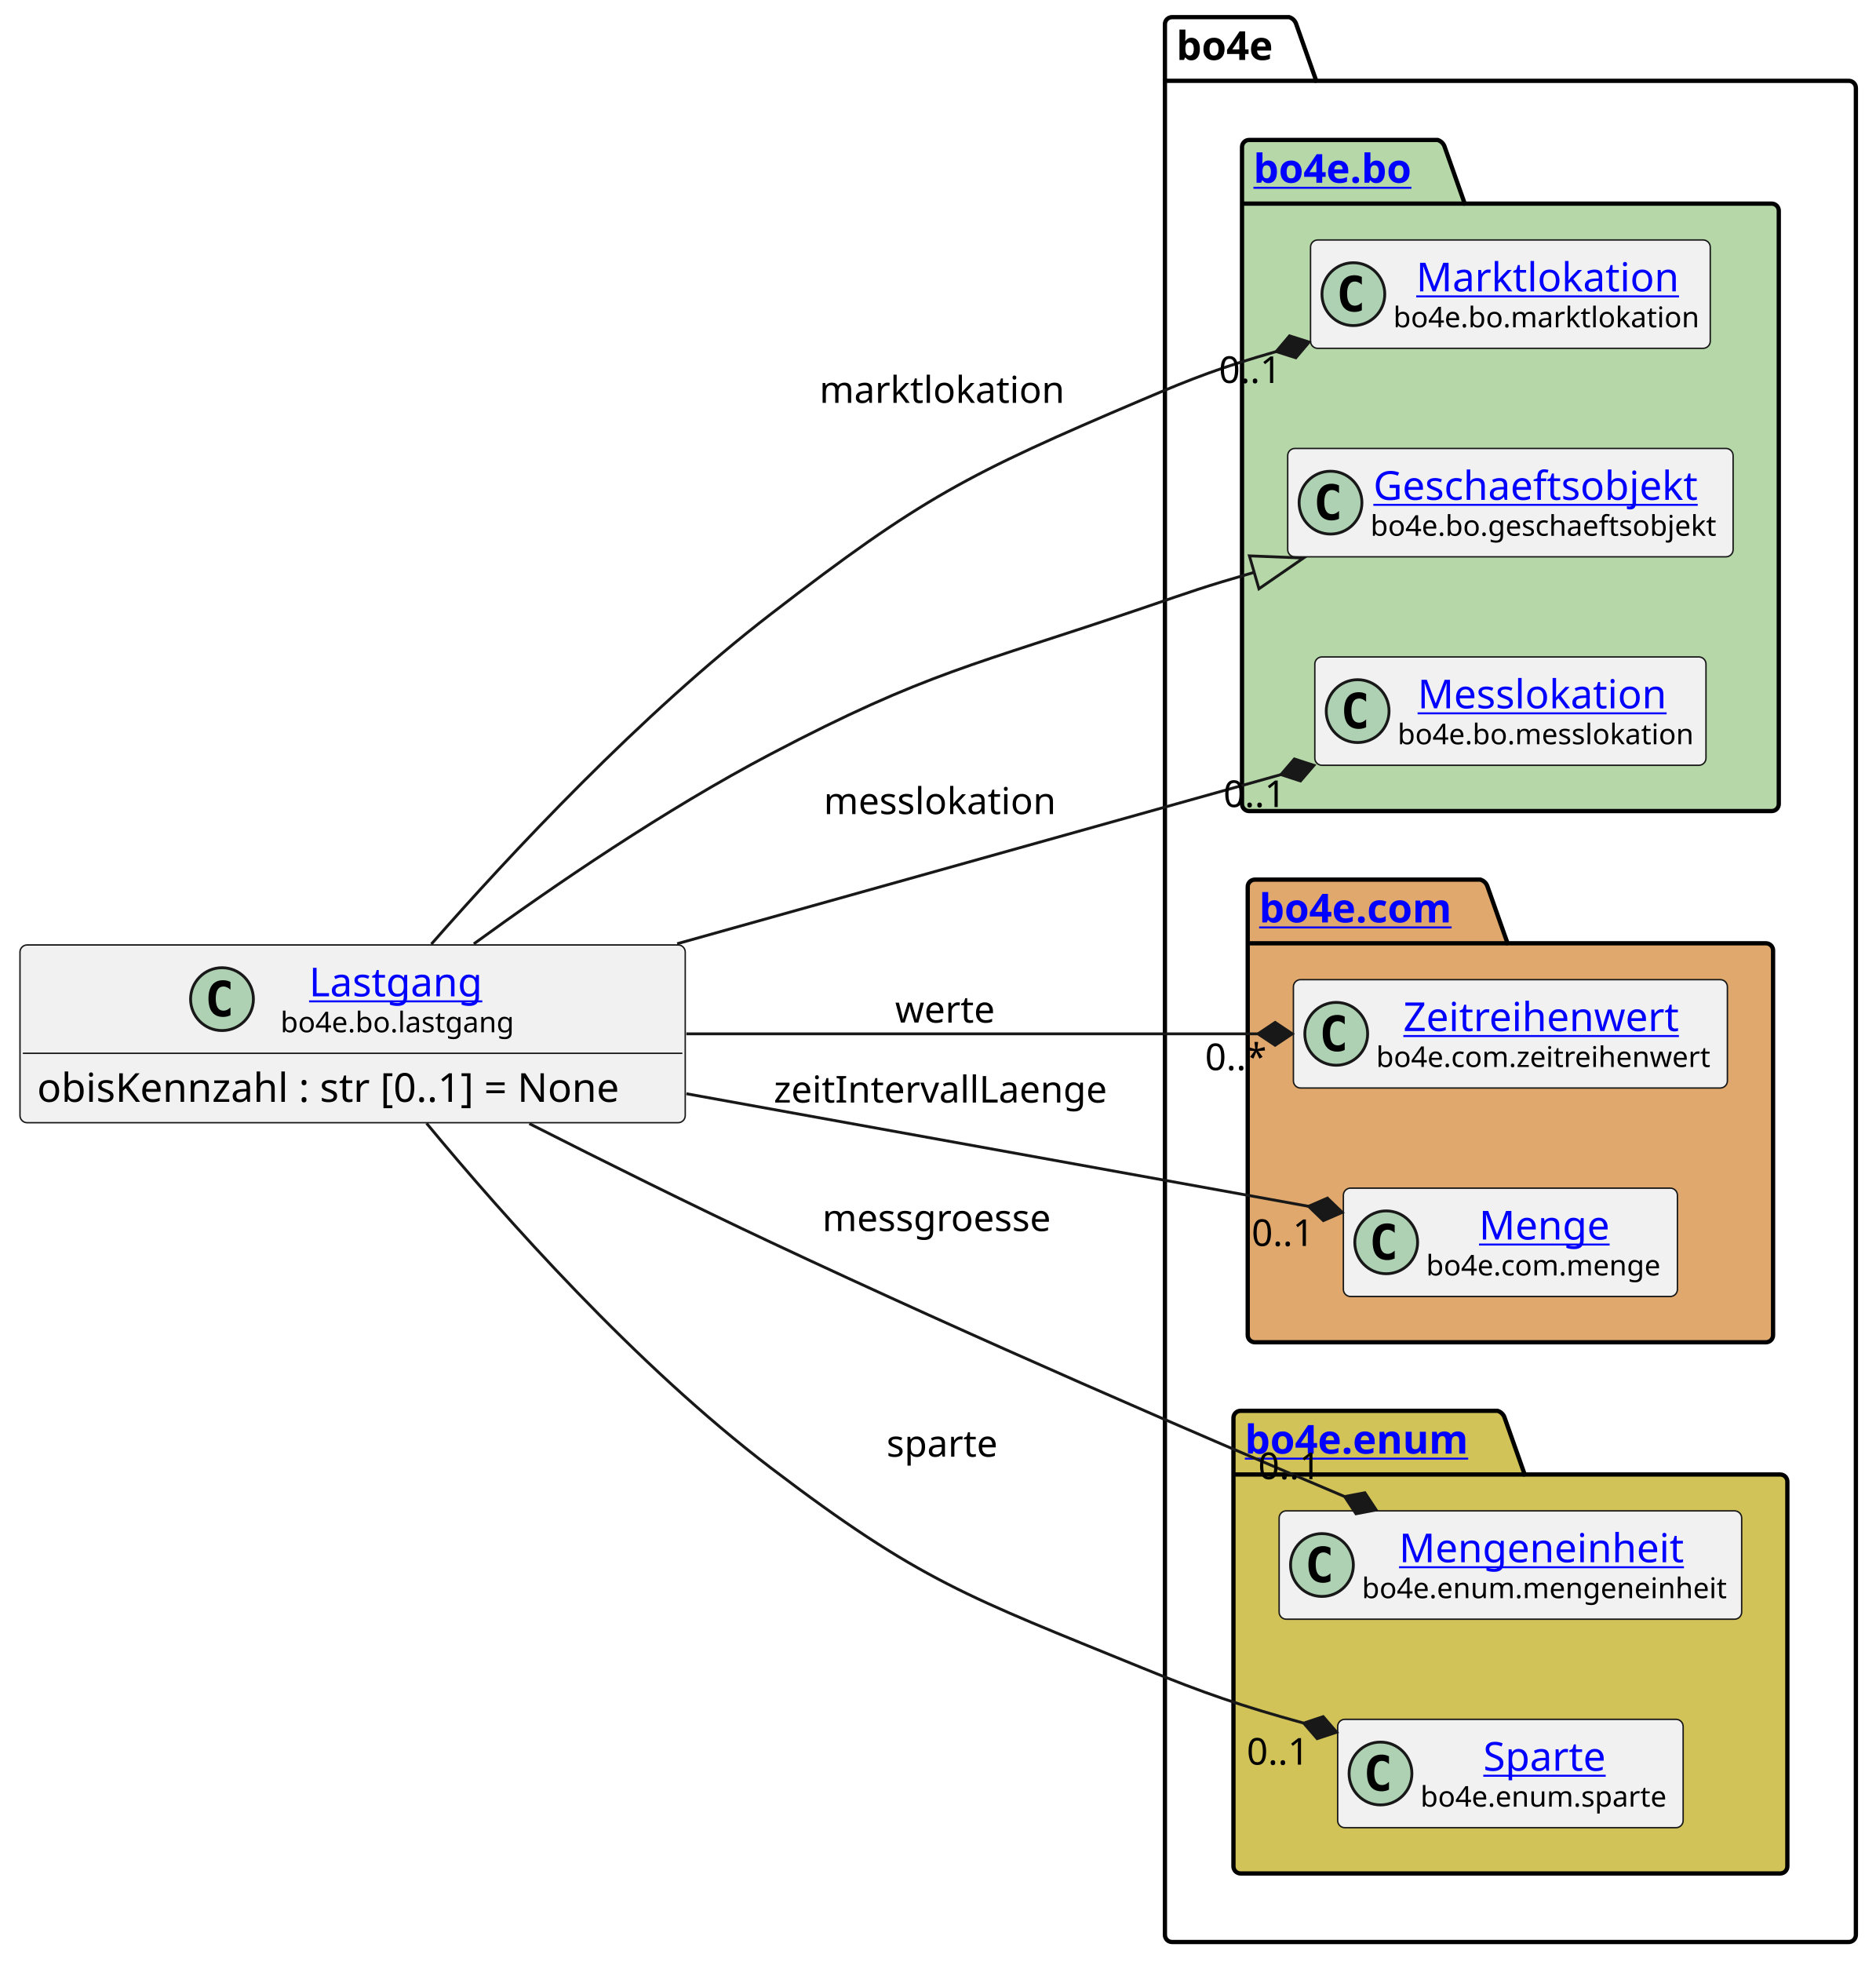
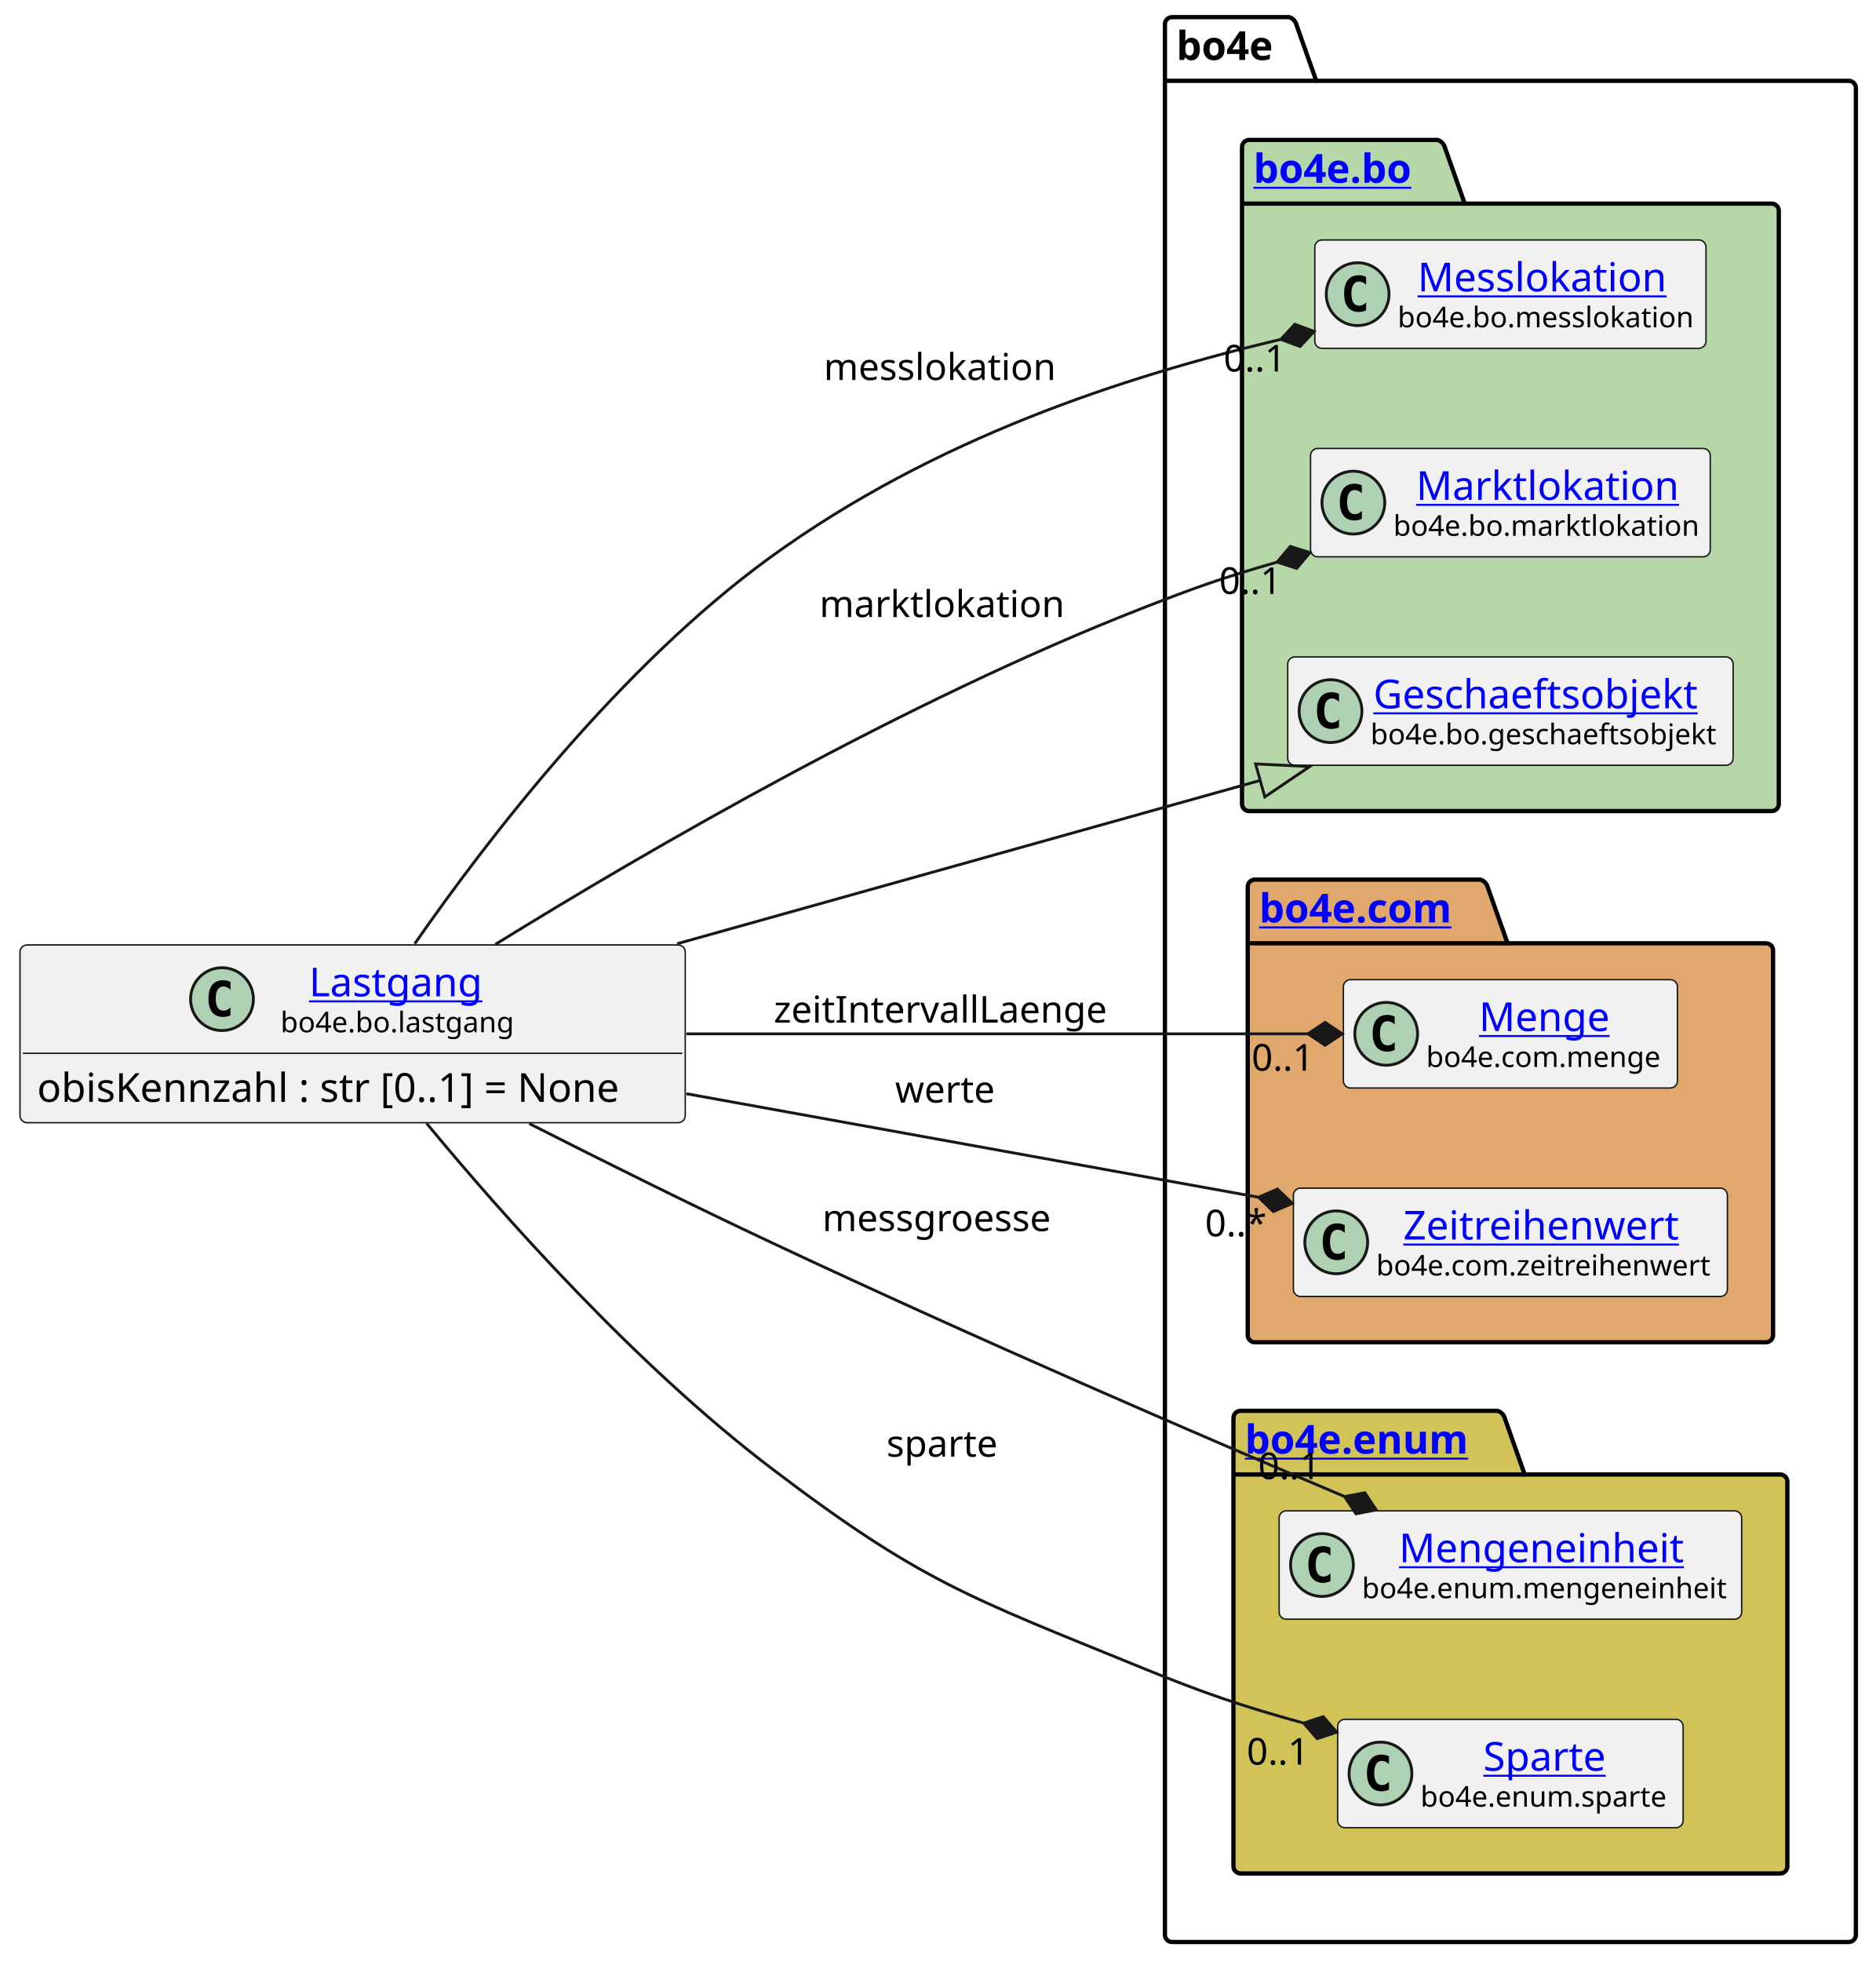
<svg xmlns="http://www.w3.org/2000/svg" xmlns:xlink="http://www.w3.org/1999/xlink" contentStyleType="text/css" height="687px" preserveAspectRatio="none" style="width:657px;height:687px;background:#FFFFFF;" version="1.1" viewBox="0 0 657 687" width="657px" zoomAndPan="magnify">
  <defs />
  <g>
    <g id="cluster_bo4e">
      <path d="M410.5,6 L451.5,6 A3.75,3.75 0 0 1 454,8.5 L461,28.297 L647.5,28.297 A2.5,2.5 0 0 1 650,30.797 L650,677.5 A2.5,2.5 0 0 1 647.5,680 L410.5,680 A2.5,2.5 0 0 1 408,677.5 L408,8.5 A2.5,2.5 0 0 1 410.5,6 " fill="none" style="stroke:#000000;stroke-width:1.5;" />
      <line style="stroke:#000000;stroke-width:1.5;" x1="408" x2="461" y1="28.297" y2="28.297" />
      <text fill="#000000" font-family="sans-serif" font-size="14" font-weight="bold" lengthAdjust="spacing" textLength="40" x="412" y="20.995">bo4e</text>
    </g>
    <g id="cluster_bo">
      <path d="M437.5,49 L503.5,49 A3.75,3.75 0 0 1 506,51.5 L513,71.297 L620.5,71.297 A2.5,2.5 0 0 1 623,73.797 L623,281.5 A2.5,2.5 0 0 1 620.5,284 L437.5,284 A2.5,2.5 0 0 1 435,281.5 L435,51.5 A2.5,2.5 0 0 1 437.5,49 " fill="#B6D7A8" style="stroke:#000000;stroke-width:1.5;" />
      <line style="stroke:#000000;stroke-width:1.5;" x1="435" x2="513" y1="71.297" y2="71.297" />
      <a href="https://bo4e.github.io/BO4E-python/latest/api/bo4e.bo.html" target="_top" title="https://bo4e.github.io/BO4E-python/latest/api/bo4e.bo.html" xlink:actuate="onRequest" xlink:href="https://bo4e.github.io/BO4E-python/latest/api/bo4e.bo.html" xlink:show="new" xlink:title="https://bo4e.github.io/BO4E-python/latest/api/bo4e.bo.html" xlink:type="simple">
        <text fill="#0000FF" font-family="sans-serif" font-size="14" font-weight="bold" lengthAdjust="spacing" text-decoration="underline" textLength="65" x="439" y="63.995">bo4e.bo</text>
      </a>
    </g>
    <g id="cluster_com">
      <path d="M439.5,308 L518.5,308 A3.75,3.75 0 0 1 521,310.5 L528,330.297 L618.5,330.297 A2.5,2.5 0 0 1 621,332.797 L621,467.5 A2.5,2.5 0 0 1 618.5,470 L439.5,470 A2.5,2.5 0 0 1 437,467.5 L437,310.5 A2.5,2.5 0 0 1 439.5,308 " fill="#E0A86C" style="stroke:#000000;stroke-width:1.5;" />
      <line style="stroke:#000000;stroke-width:1.5;" x1="437" x2="528" y1="330.297" y2="330.297" />
      <a href="https://bo4e.github.io/BO4E-python/latest/api/bo4e.com.html" target="_top" title="https://bo4e.github.io/BO4E-python/latest/api/bo4e.com.html" xlink:actuate="onRequest" xlink:href="https://bo4e.github.io/BO4E-python/latest/api/bo4e.com.html" xlink:show="new" xlink:title="https://bo4e.github.io/BO4E-python/latest/api/bo4e.com.html" xlink:type="simple">
        <text fill="#0000FF" font-family="sans-serif" font-size="14" font-weight="bold" lengthAdjust="spacing" text-decoration="underline" textLength="78" x="441" y="322.995">bo4e.com</text>
      </a>
    </g>
    <g id="cluster_enum">
      <path d="M434.5,494 L524.5,494 A3.75,3.75 0 0 1 527,496.5 L534,516.297 L623.5,516.297 A2.5,2.5 0 0 1 626,518.797 L626,653.5 A2.5,2.5 0 0 1 623.5,656 L434.5,656 A2.5,2.5 0 0 1 432,653.5 L432,496.5 A2.5,2.5 0 0 1 434.5,494 " fill="#D1C358" style="stroke:#000000;stroke-width:1.5;" />
      <line style="stroke:#000000;stroke-width:1.5;" x1="432" x2="534" y1="516.297" y2="516.297" />
      <a href="https://bo4e.github.io/BO4E-python/latest/api/bo4e.enum.html" target="_top" title="https://bo4e.github.io/BO4E-python/latest/api/bo4e.enum.html" xlink:actuate="onRequest" xlink:href="https://bo4e.github.io/BO4E-python/latest/api/bo4e.enum.html" xlink:show="new" xlink:title="https://bo4e.github.io/BO4E-python/latest/api/bo4e.enum.html" xlink:type="simple">
        <text fill="#0000FF" font-family="sans-serif" font-size="14" font-weight="bold" lengthAdjust="spacing" text-decoration="underline" textLength="89" x="436" y="508.995">bo4e.enum</text>
      </a>
    </g>
+     <g id="elem_Messlokation">
+       <rect codeLine="8" fill="#F1F1F1" height="37.938" id="Messlokation" rx="2.5" ry="2.5" style="stroke:#181818;stroke-width:0.5;" width="137" x="460.5" y="84.03" />
+       <ellipse cx="475.5" cy="102.999" fill="#ADD1B2" rx="11" ry="11" style="stroke:#181818;stroke-width:1.0;" />
+       <path d="M478.469,108.639 Q477.891,108.936 477.25,109.077 Q476.609,109.233 475.906,109.233 Q473.406,109.233 472.078,107.593 Q470.766,105.936 470.766,102.811 Q470.766,99.686 472.078,98.03 Q473.406,96.374 475.906,96.374 Q476.609,96.374 477.25,96.53 Q477.906,96.686 478.469,96.983 L478.469,99.702 Q477.844,99.124 477.25,98.858 Q476.656,98.577 476.031,98.577 Q474.688,98.577 474,99.655 Q473.312,100.718 473.312,102.811 Q473.312,104.905 474,105.983 Q474.688,107.046 476.031,107.046 Q476.656,107.046 477.25,106.78 Q477.844,106.499 478.469,105.921 L478.469,108.639 Z " fill="#000000" />
+       <a href="https://bo4e.github.io/BO4E-python/latest/api/bo4e.bo.html#bo4e.bo.messlokation.Messlokation" target="_top" title="https://bo4e.github.io/BO4E-python/latest/api/bo4e.bo.html#bo4e.bo.messlokation.Messlokation" xlink:actuate="onRequest" xlink:href="https://bo4e.github.io/BO4E-python/latest/api/bo4e.bo.html#bo4e.bo.messlokation.Messlokation" xlink:show="new" xlink:title="https://bo4e.github.io/BO4E-python/latest/api/bo4e.bo.html#bo4e.bo.messlokation.Messlokation" xlink:type="simple">
+         <text fill="#0000FF" font-family="sans-serif" font-size="14" lengthAdjust="spacing" text-decoration="underline" textLength="91" x="496.5" y="102.025">Messlokation</text>
+       </a>
+       <text fill="#000000" font-family="sans-serif" font-size="10" lengthAdjust="spacing" textLength="105" x="489.5" y="114.609">bo4e.bo.messlokation</text>
+     </g>
    <g id="elem_Marktlokation">
-       <rect codeLine="8" fill="#F1F1F1" height="37.938" id="Marktlokation" rx="2.5" ry="2.5" style="stroke:#181818;stroke-width:0.5;" width="140" x="459" y="84.03" />
-       <ellipse cx="474" cy="102.999" fill="#ADD1B2" rx="11" ry="11" style="stroke:#181818;stroke-width:1.0;" />
-       <path d="M476.969,108.639 Q476.391,108.936 475.75,109.077 Q475.109,109.233 474.406,109.233 Q471.906,109.233 470.578,107.593 Q469.266,105.936 469.266,102.811 Q469.266,99.686 470.578,98.03 Q471.906,96.374 474.406,96.374 Q475.109,96.374 475.75,96.53 Q476.406,96.686 476.969,96.983 L476.969,99.702 Q476.344,99.124 475.75,98.858 Q475.156,98.577 474.531,98.577 Q473.188,98.577 472.5,99.655 Q471.812,100.718 471.812,102.811 Q471.812,104.905 472.5,105.983 Q473.188,107.046 474.531,107.046 Q475.156,107.046 475.75,106.78 Q476.344,106.499 476.969,105.921 L476.969,108.639 Z " fill="#000000" />
+       <rect codeLine="9" fill="#F1F1F1" height="37.938" id="Marktlokation" rx="2.5" ry="2.5" style="stroke:#181818;stroke-width:0.5;" width="140" x="459" y="157.03" />
+       <ellipse cx="474" cy="175.999" fill="#ADD1B2" rx="11" ry="11" style="stroke:#181818;stroke-width:1.0;" />
+       <path d="M476.969,181.639 Q476.391,181.936 475.75,182.077 Q475.109,182.233 474.406,182.233 Q471.906,182.233 470.578,180.593 Q469.266,178.936 469.266,175.811 Q469.266,172.686 470.578,171.03 Q471.906,169.374 474.406,169.374 Q475.109,169.374 475.75,169.53 Q476.406,169.686 476.969,169.983 L476.969,172.702 Q476.344,172.124 475.75,171.858 Q475.156,171.577 474.531,171.577 Q473.188,171.577 472.5,172.655 Q471.812,173.718 471.812,175.811 Q471.812,177.905 472.5,178.983 Q473.188,180.046 474.531,180.046 Q475.156,180.046 475.75,179.78 Q476.344,179.499 476.969,178.921 L476.969,181.639 Z " fill="#000000" />
      <a href="https://bo4e.github.io/BO4E-python/latest/api/bo4e.bo.html#bo4e.bo.marktlokation.Marktlokation" target="_top" title="https://bo4e.github.io/BO4E-python/latest/api/bo4e.bo.html#bo4e.bo.marktlokation.Marktlokation" xlink:actuate="onRequest" xlink:href="https://bo4e.github.io/BO4E-python/latest/api/bo4e.bo.html#bo4e.bo.marktlokation.Marktlokation" xlink:show="new" xlink:title="https://bo4e.github.io/BO4E-python/latest/api/bo4e.bo.html#bo4e.bo.marktlokation.Marktlokation" xlink:type="simple">
-         <text fill="#0000FF" font-family="sans-serif" font-size="14" lengthAdjust="spacing" text-decoration="underline" textLength="92" x="496" y="102.025">Marktlokation</text>
+         <text fill="#0000FF" font-family="sans-serif" font-size="14" lengthAdjust="spacing" text-decoration="underline" textLength="92" x="496" y="175.025">Marktlokation</text>
      </a>
-       <text fill="#000000" font-family="sans-serif" font-size="10" lengthAdjust="spacing" textLength="108" x="488" y="114.609">bo4e.bo.marktlokation</text>
+       <text fill="#000000" font-family="sans-serif" font-size="10" lengthAdjust="spacing" textLength="108" x="488" y="187.609">bo4e.bo.marktlokation</text>
    </g>
    <g id="elem_Geschaeftsobjekt">
-       <rect codeLine="9" fill="#F1F1F1" height="37.938" id="Geschaeftsobjekt" rx="2.5" ry="2.5" style="stroke:#181818;stroke-width:0.5;" width="156" x="451" y="157.03" />
-       <ellipse cx="466" cy="175.999" fill="#ADD1B2" rx="11" ry="11" style="stroke:#181818;stroke-width:1.0;" />
-       <path d="M468.969,181.639 Q468.391,181.936 467.75,182.077 Q467.109,182.233 466.406,182.233 Q463.906,182.233 462.578,180.593 Q461.266,178.936 461.266,175.811 Q461.266,172.686 462.578,171.03 Q463.906,169.374 466.406,169.374 Q467.109,169.374 467.75,169.53 Q468.406,169.686 468.969,169.983 L468.969,172.702 Q468.344,172.124 467.75,171.858 Q467.156,171.577 466.531,171.577 Q465.188,171.577 464.5,172.655 Q463.812,173.718 463.812,175.811 Q463.812,177.905 464.5,178.983 Q465.188,180.046 466.531,180.046 Q467.156,180.046 467.75,179.78 Q468.344,179.499 468.969,178.921 L468.969,181.639 Z " fill="#000000" />
+       <rect codeLine="10" fill="#F1F1F1" height="37.938" id="Geschaeftsobjekt" rx="2.5" ry="2.5" style="stroke:#181818;stroke-width:0.5;" width="156" x="451" y="230.03" />
+       <ellipse cx="466" cy="248.999" fill="#ADD1B2" rx="11" ry="11" style="stroke:#181818;stroke-width:1.0;" />
+       <path d="M468.969,254.639 Q468.391,254.936 467.75,255.077 Q467.109,255.233 466.406,255.233 Q463.906,255.233 462.578,253.593 Q461.266,251.936 461.266,248.811 Q461.266,245.686 462.578,244.03 Q463.906,242.374 466.406,242.374 Q467.109,242.374 467.75,242.53 Q468.406,242.686 468.969,242.983 L468.969,245.702 Q468.344,245.124 467.75,244.858 Q467.156,244.577 466.531,244.577 Q465.188,244.577 464.5,245.655 Q463.812,246.718 463.812,248.811 Q463.812,250.905 464.5,251.983 Q465.188,253.046 466.531,253.046 Q467.156,253.046 467.75,252.78 Q468.344,252.499 468.969,251.921 L468.969,254.639 Z " fill="#000000" />
      <a href="https://bo4e.github.io/BO4E-python/latest/api/bo4e.bo.html#bo4e.bo.geschaeftsobjekt.Geschaeftsobjekt" target="_top" title="https://bo4e.github.io/BO4E-python/latest/api/bo4e.bo.html#bo4e.bo.geschaeftsobjekt.Geschaeftsobjekt" xlink:actuate="onRequest" xlink:href="https://bo4e.github.io/BO4E-python/latest/api/bo4e.bo.html#bo4e.bo.geschaeftsobjekt.Geschaeftsobjekt" xlink:show="new" xlink:title="https://bo4e.github.io/BO4E-python/latest/api/bo4e.bo.html#bo4e.bo.geschaeftsobjekt.Geschaeftsobjekt" xlink:type="simple">
-         <text fill="#0000FF" font-family="sans-serif" font-size="14" lengthAdjust="spacing" text-decoration="underline" textLength="122" x="481" y="175.025">Geschaeftsobjekt</text>
+         <text fill="#0000FF" font-family="sans-serif" font-size="14" lengthAdjust="spacing" text-decoration="underline" textLength="122" x="481" y="248.025">Geschaeftsobjekt</text>
      </a>
-       <text fill="#000000" font-family="sans-serif" font-size="10" lengthAdjust="spacing" textLength="124" x="480" y="187.609">bo4e.bo.geschaeftsobjekt</text>
+       <text fill="#000000" font-family="sans-serif" font-size="10" lengthAdjust="spacing" textLength="124" x="480" y="260.609">bo4e.bo.geschaeftsobjekt</text>
    </g>
-     <g id="elem_Messlokation">
-       <rect codeLine="10" fill="#F1F1F1" height="37.938" id="Messlokation" rx="2.5" ry="2.5" style="stroke:#181818;stroke-width:0.5;" width="137" x="460.5" y="230.03" />
-       <ellipse cx="475.5" cy="248.999" fill="#ADD1B2" rx="11" ry="11" style="stroke:#181818;stroke-width:1.0;" />
-       <path d="M478.469,254.639 Q477.891,254.936 477.25,255.077 Q476.609,255.233 475.906,255.233 Q473.406,255.233 472.078,253.593 Q470.766,251.936 470.766,248.811 Q470.766,245.686 472.078,244.03 Q473.406,242.374 475.906,242.374 Q476.609,242.374 477.25,242.53 Q477.906,242.686 478.469,242.983 L478.469,245.702 Q477.844,245.124 477.25,244.858 Q476.656,244.577 476.031,244.577 Q474.688,244.577 474,245.655 Q473.312,246.718 473.312,248.811 Q473.312,250.905 474,251.983 Q474.688,253.046 476.031,253.046 Q476.656,253.046 477.25,252.78 Q477.844,252.499 478.469,251.921 L478.469,254.639 Z " fill="#000000" />
-       <a href="https://bo4e.github.io/BO4E-python/latest/api/bo4e.bo.html#bo4e.bo.messlokation.Messlokation" target="_top" title="https://bo4e.github.io/BO4E-python/latest/api/bo4e.bo.html#bo4e.bo.messlokation.Messlokation" xlink:actuate="onRequest" xlink:href="https://bo4e.github.io/BO4E-python/latest/api/bo4e.bo.html#bo4e.bo.messlokation.Messlokation" xlink:show="new" xlink:title="https://bo4e.github.io/BO4E-python/latest/api/bo4e.bo.html#bo4e.bo.messlokation.Messlokation" xlink:type="simple">
-         <text fill="#0000FF" font-family="sans-serif" font-size="14" lengthAdjust="spacing" text-decoration="underline" textLength="91" x="496.5" y="248.025">Messlokation</text>
+     <g id="elem_Menge">
+       <rect codeLine="13" fill="#F1F1F1" height="37.938" id="Menge" rx="2.5" ry="2.5" style="stroke:#181818;stroke-width:0.5;" width="117" x="470.5" y="343.03" />
+       <ellipse cx="485.5" cy="361.999" fill="#ADD1B2" rx="11" ry="11" style="stroke:#181818;stroke-width:1.0;" />
+       <path d="M488.469,367.639 Q487.891,367.936 487.25,368.077 Q486.609,368.233 485.906,368.233 Q483.406,368.233 482.078,366.592 Q480.766,364.936 480.766,361.811 Q480.766,358.686 482.078,357.03 Q483.406,355.374 485.906,355.374 Q486.609,355.374 487.25,355.53 Q487.906,355.686 488.469,355.983 L488.469,358.702 Q487.844,358.124 487.25,357.858 Q486.656,357.577 486.031,357.577 Q484.688,357.577 484,358.655 Q483.312,359.717 483.312,361.811 Q483.312,363.905 484,364.983 Q484.688,366.046 486.031,366.046 Q486.656,366.046 487.25,365.78 Q487.844,365.499 488.469,364.921 L488.469,367.639 Z " fill="#000000" />
+       <a href="https://bo4e.github.io/BO4E-python/latest/api/bo4e.com.html#bo4e.com.menge.Menge" target="_top" title="https://bo4e.github.io/BO4E-python/latest/api/bo4e.com.html#bo4e.com.menge.Menge" xlink:actuate="onRequest" xlink:href="https://bo4e.github.io/BO4E-python/latest/api/bo4e.com.html#bo4e.com.menge.Menge" xlink:show="new" xlink:title="https://bo4e.github.io/BO4E-python/latest/api/bo4e.com.html#bo4e.com.menge.Menge" xlink:type="simple">
+         <text fill="#0000FF" font-family="sans-serif" font-size="14" lengthAdjust="spacing" text-decoration="underline" textLength="48" x="518" y="361.025">Menge</text>
      </a>
-       <text fill="#000000" font-family="sans-serif" font-size="10" lengthAdjust="spacing" textLength="105" x="489.5" y="260.609">bo4e.bo.messlokation</text>
+       <text fill="#000000" font-family="sans-serif" font-size="10" lengthAdjust="spacing" textLength="85" x="499.5" y="373.609">bo4e.com.menge</text>
    </g>
    <g id="elem_Zeitreihenwert">
-       <rect codeLine="13" fill="#F1F1F1" height="37.938" id="Zeitreihenwert" rx="2.5" ry="2.5" style="stroke:#181818;stroke-width:0.5;" width="152" x="453" y="343.03" />
-       <ellipse cx="468" cy="361.999" fill="#ADD1B2" rx="11" ry="11" style="stroke:#181818;stroke-width:1.0;" />
-       <path d="M470.969,367.639 Q470.391,367.936 469.75,368.077 Q469.109,368.233 468.406,368.233 Q465.906,368.233 464.578,366.592 Q463.266,364.936 463.266,361.811 Q463.266,358.686 464.578,357.03 Q465.906,355.374 468.406,355.374 Q469.109,355.374 469.75,355.53 Q470.406,355.686 470.969,355.983 L470.969,358.702 Q470.344,358.124 469.75,357.858 Q469.156,357.577 468.531,357.577 Q467.188,357.577 466.5,358.655 Q465.812,359.717 465.812,361.811 Q465.812,363.905 466.5,364.983 Q467.188,366.046 468.531,366.046 Q469.156,366.046 469.75,365.78 Q470.344,365.499 470.969,364.921 L470.969,367.639 Z " fill="#000000" />
+       <rect codeLine="14" fill="#F1F1F1" height="37.938" id="Zeitreihenwert" rx="2.5" ry="2.5" style="stroke:#181818;stroke-width:0.5;" width="152" x="453" y="416.03" />
+       <ellipse cx="468" cy="434.999" fill="#ADD1B2" rx="11" ry="11" style="stroke:#181818;stroke-width:1.0;" />
+       <path d="M470.969,440.639 Q470.391,440.936 469.75,441.077 Q469.109,441.233 468.406,441.233 Q465.906,441.233 464.578,439.592 Q463.266,437.936 463.266,434.811 Q463.266,431.686 464.578,430.03 Q465.906,428.374 468.406,428.374 Q469.109,428.374 469.75,428.53 Q470.406,428.686 470.969,428.983 L470.969,431.702 Q470.344,431.124 469.75,430.858 Q469.156,430.577 468.531,430.577 Q467.188,430.577 466.5,431.655 Q465.812,432.717 465.812,434.811 Q465.812,436.905 466.5,437.983 Q467.188,439.046 468.531,439.046 Q469.156,439.046 469.75,438.78 Q470.344,438.499 470.969,437.921 L470.969,440.639 Z " fill="#000000" />
      <a href="https://bo4e.github.io/BO4E-python/latest/api/bo4e.com.html#bo4e.com.zeitreihenwert.Zeitreihenwert" target="_top" title="https://bo4e.github.io/BO4E-python/latest/api/bo4e.com.html#bo4e.com.zeitreihenwert.Zeitreihenwert" xlink:actuate="onRequest" xlink:href="https://bo4e.github.io/BO4E-python/latest/api/bo4e.com.html#bo4e.com.zeitreihenwert.Zeitreihenwert" xlink:show="new" xlink:title="https://bo4e.github.io/BO4E-python/latest/api/bo4e.com.html#bo4e.com.zeitreihenwert.Zeitreihenwert" xlink:type="simple">
-         <text fill="#0000FF" font-family="sans-serif" font-size="14" lengthAdjust="spacing" text-decoration="underline" textLength="101" x="491.5" y="361.025">Zeitreihenwert</text>
+         <text fill="#0000FF" font-family="sans-serif" font-size="14" lengthAdjust="spacing" text-decoration="underline" textLength="101" x="491.5" y="434.025">Zeitreihenwert</text>
      </a>
-       <text fill="#000000" font-family="sans-serif" font-size="10" lengthAdjust="spacing" textLength="120" x="482" y="373.609">bo4e.com.zeitreihenwert</text>
-     </g>
-     <g id="elem_Menge">
-       <rect codeLine="14" fill="#F1F1F1" height="37.938" id="Menge" rx="2.5" ry="2.5" style="stroke:#181818;stroke-width:0.5;" width="117" x="470.5" y="416.03" />
-       <ellipse cx="485.5" cy="434.999" fill="#ADD1B2" rx="11" ry="11" style="stroke:#181818;stroke-width:1.0;" />
-       <path d="M488.469,440.639 Q487.891,440.936 487.25,441.077 Q486.609,441.233 485.906,441.233 Q483.406,441.233 482.078,439.592 Q480.766,437.936 480.766,434.811 Q480.766,431.686 482.078,430.03 Q483.406,428.374 485.906,428.374 Q486.609,428.374 487.25,428.53 Q487.906,428.686 488.469,428.983 L488.469,431.702 Q487.844,431.124 487.25,430.858 Q486.656,430.577 486.031,430.577 Q484.688,430.577 484,431.655 Q483.312,432.717 483.312,434.811 Q483.312,436.905 484,437.983 Q484.688,439.046 486.031,439.046 Q486.656,439.046 487.25,438.78 Q487.844,438.499 488.469,437.921 L488.469,440.639 Z " fill="#000000" />
-       <a href="https://bo4e.github.io/BO4E-python/latest/api/bo4e.com.html#bo4e.com.menge.Menge" target="_top" title="https://bo4e.github.io/BO4E-python/latest/api/bo4e.com.html#bo4e.com.menge.Menge" xlink:actuate="onRequest" xlink:href="https://bo4e.github.io/BO4E-python/latest/api/bo4e.com.html#bo4e.com.menge.Menge" xlink:show="new" xlink:title="https://bo4e.github.io/BO4E-python/latest/api/bo4e.com.html#bo4e.com.menge.Menge" xlink:type="simple">
-         <text fill="#0000FF" font-family="sans-serif" font-size="14" lengthAdjust="spacing" text-decoration="underline" textLength="48" x="518" y="434.025">Menge</text>
-       </a>
-       <text fill="#000000" font-family="sans-serif" font-size="10" lengthAdjust="spacing" textLength="85" x="499.5" y="446.609">bo4e.com.menge</text>
+       <text fill="#000000" font-family="sans-serif" font-size="10" lengthAdjust="spacing" textLength="120" x="482" y="446.609">bo4e.com.zeitreihenwert</text>
    </g>
    <g id="elem_Mengeneinheit">
      <rect codeLine="17" fill="#F1F1F1" height="37.938" id="Mengeneinheit" rx="2.5" ry="2.5" style="stroke:#181818;stroke-width:0.5;" width="162" x="448" y="529.03" />
      <ellipse cx="463" cy="547.999" fill="#ADD1B2" rx="11" ry="11" style="stroke:#181818;stroke-width:1.0;" />
      <path d="M465.969,553.639 Q465.391,553.936 464.75,554.077 Q464.109,554.233 463.406,554.233 Q460.906,554.233 459.578,552.592 Q458.266,550.936 458.266,547.811 Q458.266,544.686 459.578,543.03 Q460.906,541.374 463.406,541.374 Q464.109,541.374 464.75,541.53 Q465.406,541.686 465.969,541.983 L465.969,544.702 Q465.344,544.124 464.75,543.858 Q464.156,543.577 463.531,543.577 Q462.188,543.577 461.5,544.655 Q460.812,545.717 460.812,547.811 Q460.812,549.905 461.5,550.983 Q462.188,552.046 463.531,552.046 Q464.156,552.046 464.75,551.78 Q465.344,551.499 465.969,550.921 L465.969,553.639 Z " fill="#000000" />
      <a href="https://bo4e.github.io/BO4E-python/latest/api/bo4e.enum.html#bo4e.enum.mengeneinheit.Mengeneinheit" target="_top" title="https://bo4e.github.io/BO4E-python/latest/api/bo4e.enum.html#bo4e.enum.mengeneinheit.Mengeneinheit" xlink:actuate="onRequest" xlink:href="https://bo4e.github.io/BO4E-python/latest/api/bo4e.enum.html#bo4e.enum.mengeneinheit.Mengeneinheit" xlink:show="new" xlink:title="https://bo4e.github.io/BO4E-python/latest/api/bo4e.enum.html#bo4e.enum.mengeneinheit.Mengeneinheit" xlink:type="simple">
        <text fill="#0000FF" font-family="sans-serif" font-size="14" lengthAdjust="spacing" text-decoration="underline" textLength="104" x="490" y="547.025">Mengeneinheit</text>
      </a>
      <text fill="#000000" font-family="sans-serif" font-size="10" lengthAdjust="spacing" textLength="130" x="477" y="559.609">bo4e.enum.mengeneinheit</text>
    </g>
    <g id="elem_Sparte">
      <rect codeLine="18" fill="#F1F1F1" height="37.938" id="Sparte" rx="2.5" ry="2.5" style="stroke:#181818;stroke-width:0.5;" width="121" x="468.5" y="602.03" />
      <ellipse cx="483.5" cy="620.999" fill="#ADD1B2" rx="11" ry="11" style="stroke:#181818;stroke-width:1.0;" />
      <path d="M486.469,626.639 Q485.891,626.936 485.25,627.077 Q484.609,627.233 483.906,627.233 Q481.406,627.233 480.078,625.592 Q478.766,623.936 478.766,620.811 Q478.766,617.686 480.078,616.03 Q481.406,614.374 483.906,614.374 Q484.609,614.374 485.25,614.53 Q485.906,614.686 486.469,614.983 L486.469,617.702 Q485.844,617.124 485.25,616.858 Q484.656,616.577 484.031,616.577 Q482.688,616.577 482,617.655 Q481.312,618.717 481.312,620.811 Q481.312,622.905 482,623.983 Q482.688,625.046 484.031,625.046 Q484.656,625.046 485.25,624.78 Q485.844,624.499 486.469,623.921 L486.469,626.639 Z " fill="#000000" />
      <a href="https://bo4e.github.io/BO4E-python/latest/api/bo4e.enum.html#bo4e.enum.sparte.Sparte" target="_top" title="https://bo4e.github.io/BO4E-python/latest/api/bo4e.enum.html#bo4e.enum.sparte.Sparte" xlink:actuate="onRequest" xlink:href="https://bo4e.github.io/BO4E-python/latest/api/bo4e.enum.html#bo4e.enum.sparte.Sparte" xlink:show="new" xlink:title="https://bo4e.github.io/BO4E-python/latest/api/bo4e.enum.html#bo4e.enum.sparte.Sparte" xlink:type="simple">
        <text fill="#0000FF" font-family="sans-serif" font-size="14" lengthAdjust="spacing" text-decoration="underline" textLength="45" x="519.5" y="620.025">Sparte</text>
      </a>
      <text fill="#000000" font-family="sans-serif" font-size="10" lengthAdjust="spacing" textLength="89" x="497.5" y="632.609">bo4e.enum.sparte</text>
    </g>
    <g id="elem_Lastgang">
      <rect codeLine="3" fill="#F1F1F1" height="62.234" id="Lastgang" rx="2.5" ry="2.5" style="stroke:#181818;stroke-width:0.5;" width="233" x="7" y="330.88" />
      <ellipse cx="77.75" cy="349.849" fill="#ADD1B2" rx="11" ry="11" style="stroke:#181818;stroke-width:1.0;" />
      <path d="M80.719,355.489 Q80.141,355.786 79.5,355.927 Q78.859,356.083 78.156,356.083 Q75.656,356.083 74.328,354.442 Q73.016,352.786 73.016,349.661 Q73.016,346.536 74.328,344.88 Q75.656,343.224 78.156,343.224 Q78.859,343.224 79.5,343.38 Q80.156,343.536 80.719,343.833 L80.719,346.552 Q80.094,345.974 79.5,345.708 Q78.906,345.427 78.281,345.427 Q76.938,345.427 76.25,346.505 Q75.562,347.567 75.562,349.661 Q75.562,351.755 76.25,352.833 Q76.938,353.896 78.281,353.896 Q78.906,353.896 79.5,353.63 Q80.094,353.349 80.719,352.771 L80.719,355.489 Z " fill="#000000" />
      <a href="https://bo4e.github.io/BO4E-python/latest/api/bo4e.bo.html#bo4e.bo.lastgang.Lastgang" target="_top" title="https://bo4e.github.io/BO4E-python/latest/api/bo4e.bo.html#bo4e.bo.lastgang.Lastgang" xlink:actuate="onRequest" xlink:href="https://bo4e.github.io/BO4E-python/latest/api/bo4e.bo.html#bo4e.bo.lastgang.Lastgang" xlink:show="new" xlink:title="https://bo4e.github.io/BO4E-python/latest/api/bo4e.bo.html#bo4e.bo.lastgang.Lastgang" xlink:type="simple">
        <text fill="#0000FF" font-family="sans-serif" font-size="14" lengthAdjust="spacing" text-decoration="underline" textLength="63" x="108.25" y="348.875">Lastgang</text>
      </a>
      <text fill="#000000" font-family="sans-serif" font-size="10" lengthAdjust="spacing" textLength="83" x="98.25" y="361.459">bo4e.bo.lastgang</text>
      <line style="stroke:#181818;stroke-width:0.5;" x1="8" x2="239" y1="368.817" y2="368.817" />
      <text fill="#000000" font-family="sans-serif" font-size="14" lengthAdjust="spacing" textLength="221" x="13" y="385.813">obisKennzahl : str [0..1] = None</text>
    </g>
    <g id="link_Lastgang_Geschaeftsobjekt">
-       <path codeLine="21" d="M165.95,330.5 C194.27,309.9 233.19,283.32 270,264 C324.96,235.16 341.24,232.97 400,213 C418.18,206.82 420.731,205.77 439.261,200.4 " fill="none" id="Lastgang-to-Geschaeftsobjekt" style="stroke:#181818;stroke-width:1.0;" />
-       <polygon fill="none" points="456.55,195.39,437.591,194.637,440.931,206.163,456.55,195.39" style="stroke:#181818;stroke-width:1.0;" />
+       <path codeLine="21" d="M237.17,330.45 C308.28,310.53 380.547,290.293 441.367,273.263 " fill="none" id="Lastgang-to-Geschaeftsobjekt" style="stroke:#181818;stroke-width:1.0;" />
+       <polygon fill="none" points="458.7,268.41,439.749,267.486,442.985,279.041,458.7,268.41" style="stroke:#181818;stroke-width:1.0;" />
    </g>
    <g id="link_Lastgang_Sparte">
      <path codeLine="22" d="M149.4,393.33 C176.59,426.18 222.62,477.94 270,514 C322.22,553.74 339.25,559.19 400,584 C421.74,592.88 434.792,597.341 456.592,603.351 " fill="none" id="Lastgang-to-Sparte" style="stroke:#181818;stroke-width:1.0;" />
      <polygon fill="#181818" points="468.16,606.54,463.439,601.089,456.592,603.351,461.313,608.802,468.16,606.54" style="stroke:#181818;stroke-width:1.0;" />
      <text fill="#000000" font-family="sans-serif" font-size="13" lengthAdjust="spacing" textLength="41" x="310.5" y="510.067">sparte</text>
      <text fill="#000000" font-family="sans-serif" font-size="13" lengthAdjust="spacing" textLength="24" x="436.648" y="617.896">0..1</text>
    </g>
    <g id="link_Lastgang_Mengeneinheit">
      <path codeLine="23" d="M185.39,393.44 C211.32,406.59 241.99,421.85 270,435 C343.48,469.5 419.099,502.094 470.949,524.034 " fill="none" id="Lastgang-to-Mengeneinheit" style="stroke:#181818;stroke-width:1.0;" />
      <polygon fill="#181818" points="482,528.71,478.033,522.688,470.949,524.034,474.916,530.056,482,528.71" style="stroke:#181818;stroke-width:1.0;" />
      <text fill="#000000" font-family="sans-serif" font-size="13" lengthAdjust="spacing" textLength="86" x="288" y="431.067">messgroesse</text>
      <text fill="#000000" font-family="sans-serif" font-size="13" lengthAdjust="spacing" textLength="24" x="440.669" y="517.927">0..1</text>
    </g>
    <g id="link_Lastgang_Marktlokation">
-       <path codeLine="24" d="M151.08,330.58 C178.76,299.04 224.36,250.19 270,215 C322.82,174.27 338.62,166.12 400,140 C418.52,132.12 427.697,128.634 446.977,123.094 " fill="none" id="Lastgang-to-Marktlokation" style="stroke:#181818;stroke-width:1.0;" />
-       <polygon fill="#181818" points="458.51,119.78,451.639,117.593,446.977,123.094,453.848,125.281,458.51,119.78" style="stroke:#181818;stroke-width:1.0;" />
-       <text fill="#000000" font-family="sans-serif" font-size="13" lengthAdjust="spacing" textLength="88" x="287" y="141.067">marktlokation</text>
-       <text fill="#000000" font-family="sans-serif" font-size="13" lengthAdjust="spacing" textLength="24" x="426.906" y="134.091">0..1</text>
+       <path codeLine="24" d="M173.49,330.68 C227.23,297.48 316.94,245.46 400,213 C418.74,205.68 427.998,202.38 447.278,196.83 " fill="none" id="Lastgang-to-Marktlokation" style="stroke:#181818;stroke-width:1.0;" />
+       <polygon fill="#181818" points="458.81,193.51,451.938,191.326,447.278,196.83,454.151,199.014,458.81,193.51" style="stroke:#181818;stroke-width:1.0;" />
+       <text fill="#000000" font-family="sans-serif" font-size="13" lengthAdjust="spacing" textLength="88" x="287" y="216.067">marktlokation</text>
+       <text fill="#000000" font-family="sans-serif" font-size="13" lengthAdjust="spacing" textLength="24" x="426.976" y="207.967">0..1</text>
    </g>
    <g id="link_Lastgang_Messlokation">
-       <path codeLine="25" d="M237.17,330.45 C308.86,310.37 387.795,288.266 448.635,271.226 " fill="none" id="Lastgang-to-Messlokation" style="stroke:#181818;stroke-width:1.0;" />
-       <polygon fill="#181818" points="460.19,267.99,453.334,265.756,448.635,271.226,455.491,273.46,460.19,267.99" style="stroke:#181818;stroke-width:1.0;" />
-       <text fill="#000000" font-family="sans-serif" font-size="13" lengthAdjust="spacing" textLength="85" x="288.5" y="285.067">messlokation</text>
-       <text fill="#000000" font-family="sans-serif" font-size="13" lengthAdjust="spacing" textLength="24" x="428.488" y="282.588">0..1</text>
+       <path codeLine="25" d="M145.26,330.46 C170.83,293.7 217.38,233.14 270,195 C327.28,153.49 393.425,131.935 448.575,118.825 " fill="none" id="Lastgang-to-Messlokation" style="stroke:#181818;stroke-width:1.0;" />
+       <polygon fill="#181818" points="460.25,116.05,453.488,113.546,448.575,118.825,455.338,121.329,460.25,116.05" style="stroke:#181818;stroke-width:1.0;" />
+       <text fill="#000000" font-family="sans-serif" font-size="13" lengthAdjust="spacing" textLength="85" x="288.5" y="133.067">messlokation</text>
+       <text fill="#000000" font-family="sans-serif" font-size="13" lengthAdjust="spacing" textLength="24" x="428.553" y="130.082">0..1</text>
    </g>
    <g id="link_Lastgang_Zeitreihenwert">
-       <path codeLine="26" d="M240.4,362 C308.62,362 380.95,362 440.6,362 " fill="none" id="Lastgang-to-Zeitreihenwert" style="stroke:#181818;stroke-width:1.0;" />
-       <polygon fill="#181818" points="452.6,362,446.6,358,440.6,362,446.6,366,452.6,362" style="stroke:#181818;stroke-width:1.0;" />
-       <text fill="#000000" font-family="sans-serif" font-size="13" lengthAdjust="spacing" textLength="35" x="313.5" y="358.067">werte</text>
-       <text fill="#000000" font-family="sans-serif" font-size="13" lengthAdjust="spacing" textLength="23" x="422.046" y="374.717">0..*</text>
+       <path codeLine="26" d="M240.4,382.97 C308.62,395.31 381.142,408.434 440.792,419.224 " fill="none" id="Lastgang-to-Zeitreihenwert" style="stroke:#181818;stroke-width:1.0;" />
+       <polygon fill="#181818" points="452.6,421.36,447.408,416.356,440.792,419.224,445.984,424.228,452.6,421.36" style="stroke:#181818;stroke-width:1.0;" />
+       <text fill="#000000" font-family="sans-serif" font-size="13" lengthAdjust="spacing" textLength="35" x="313.5" y="386.067">werte</text>
+       <text fill="#000000" font-family="sans-serif" font-size="13" lengthAdjust="spacing" textLength="23" x="422.046" y="432.905">0..*</text>
    </g>
    <g id="link_Lastgang_Menge">
-       <path codeLine="27" d="M240.4,382.97 C315.61,396.57 398.572,411.583 458.302,422.393 " fill="none" id="Lastgang-to-Menge" style="stroke:#181818;stroke-width:1.0;" />
-       <polygon fill="#181818" points="470.11,424.53,464.918,419.525,458.302,422.393,463.494,427.397,470.11,424.53" style="stroke:#181818;stroke-width:1.0;" />
-       <text fill="#000000" font-family="sans-serif" font-size="13" lengthAdjust="spacing" textLength="120" x="271" y="386.067">zeitIntervallLaenge</text>
-       <text fill="#000000" font-family="sans-serif" font-size="13" lengthAdjust="spacing" textLength="24" x="438.356" y="436.279">0..1</text>
+       <path codeLine="27" d="M240.4,362 C315.61,362 398.38,362 458.11,362 " fill="none" id="Lastgang-to-Menge" style="stroke:#181818;stroke-width:1.0;" />
+       <polygon fill="#181818" points="470.11,362,464.11,358,458.11,362,464.11,366,470.11,362" style="stroke:#181818;stroke-width:1.0;" />
+       <text fill="#000000" font-family="sans-serif" font-size="13" lengthAdjust="spacing" textLength="120" x="271" y="358.067">zeitIntervallLaenge</text>
+       <text fill="#000000" font-family="sans-serif" font-size="13" lengthAdjust="spacing" textLength="24" x="438.356" y="374.895">0..1</text>
    </g>
  </g>
</svg>
